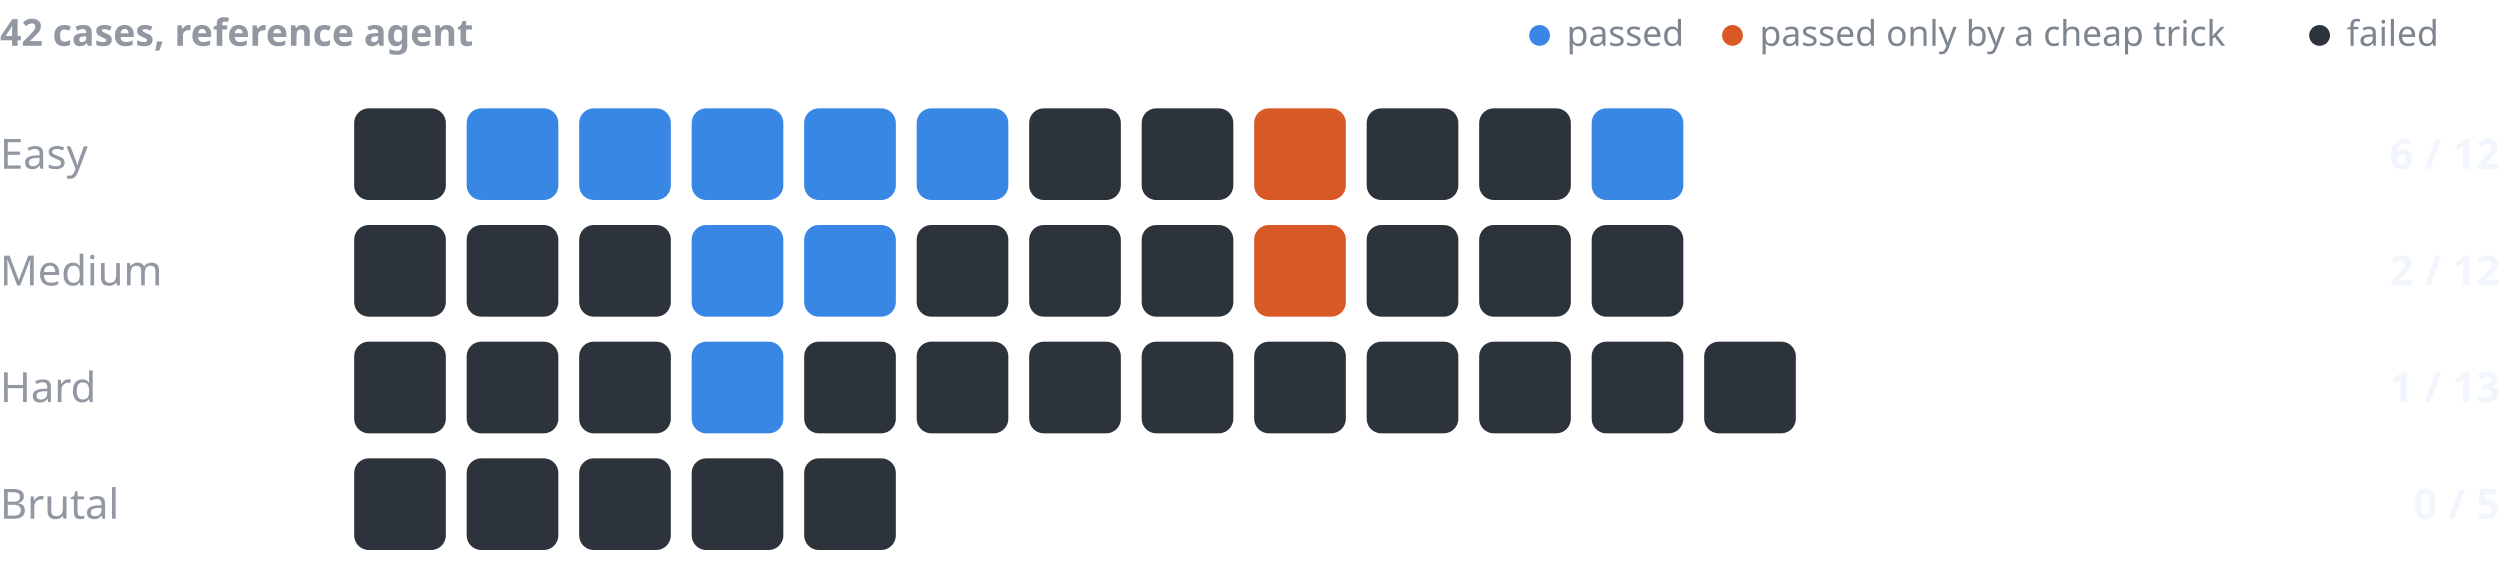
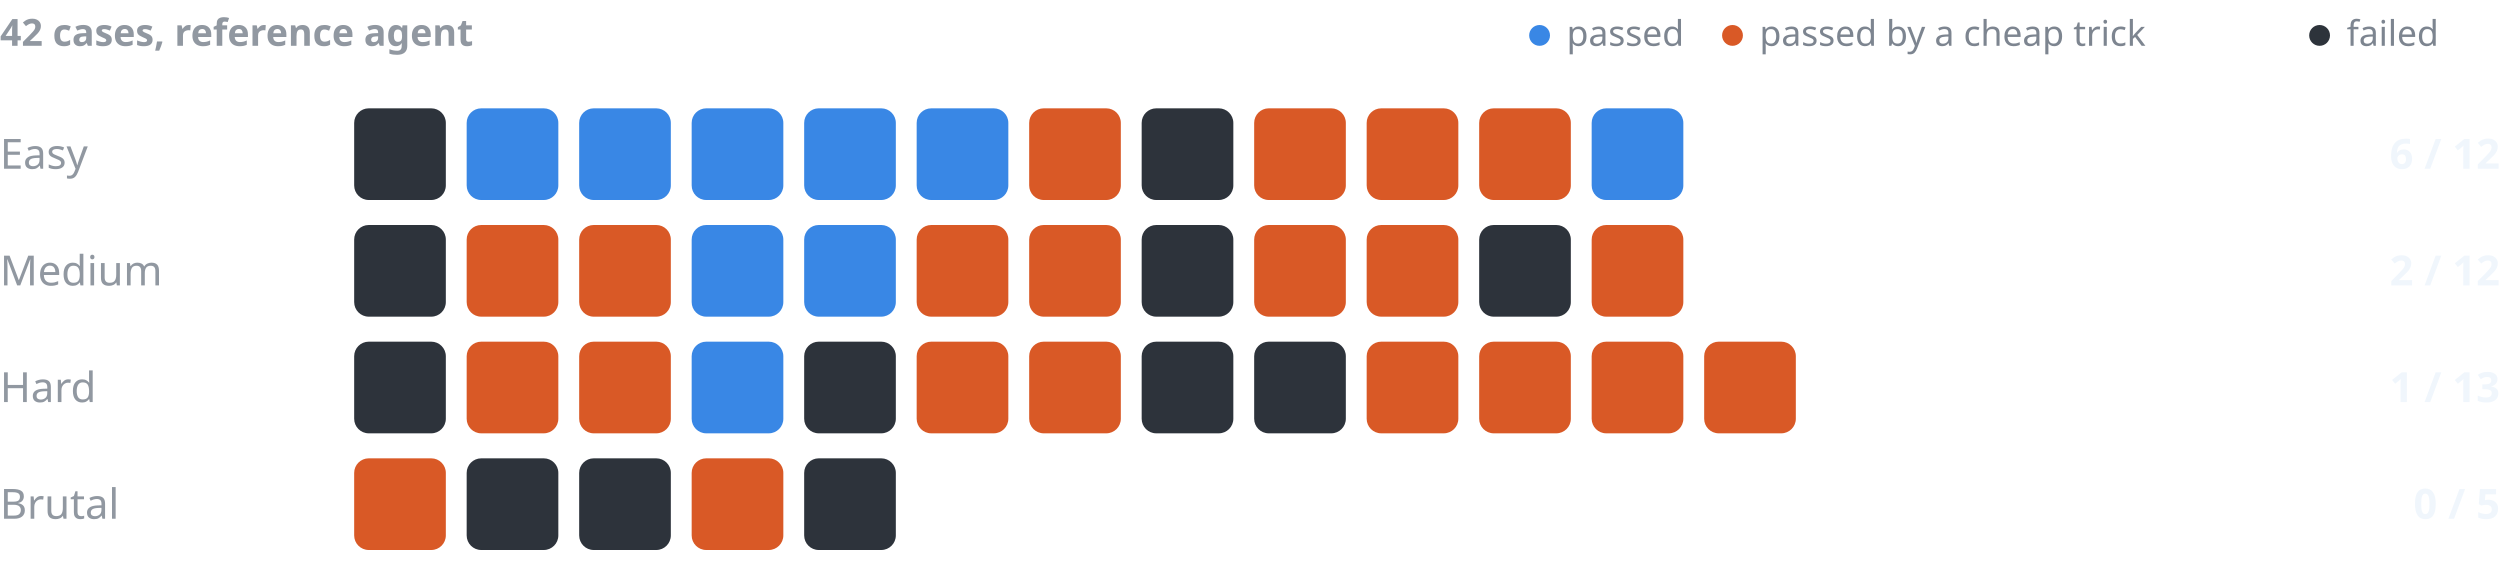
- <svg xmlns="http://www.w3.org/2000/svg" viewBox="0 0 1200 274" width="1200" height="274" role="img" aria-label="The reference agent passes 6 of 12 easy, 2 of 12 medium, 1 of 13 hard, 0 of 5 brutal cases. Cheap tricks turn 2 failed cases into passes.">
+ <svg xmlns="http://www.w3.org/2000/svg" viewBox="0 0 1200 274" width="1200" height="274" role="img" aria-label="The reference agent passes 6 of 12 easy, 2 of 12 medium, 1 of 13 hard, 0 of 5 brutal cases. Across thirteen scripted cheap agents, 21 of the 33 failed cases are passed by at least one.">
  <text x="0" y="22" font-family="-apple-system, BlinkMacSystemFont, 'Segoe UI', 'Noto Sans', Helvetica, Arial, sans-serif" font-size="18" font-weight="600" fill="#9198a1" text-anchor="start" style="font-variant-numeric: tabular-nums">42 cases, reference agent</text>
  <circle cx="1113.4" cy="17" r="5" fill="#2d333b" />
  <text x="1126.4" y="22" font-family="-apple-system, BlinkMacSystemFont, 'Segoe UI', 'Noto Sans', Helvetica, Arial, sans-serif" font-size="17" font-weight="400" fill="#7d8590" text-anchor="start" style="font-variant-numeric: tabular-nums">failed</text>
  <circle cx="831.6" cy="17" r="5" fill="#d95926" />
-   <text x="844.6" y="22" font-family="-apple-system, BlinkMacSystemFont, 'Segoe UI', 'Noto Sans', Helvetica, Arial, sans-serif" font-size="17" font-weight="400" fill="#7d8590" text-anchor="start" style="font-variant-numeric: tabular-nums">passed only by a cheap trick</text>
+   <text x="844.6" y="22" font-family="-apple-system, BlinkMacSystemFont, 'Segoe UI', 'Noto Sans', Helvetica, Arial, sans-serif" font-size="17" font-weight="400" fill="#7d8590" text-anchor="start" style="font-variant-numeric: tabular-nums">passed by a cheap trick</text>
  <circle cx="739" cy="17" r="5" fill="#3987e5" />
  <text x="752" y="22" font-family="-apple-system, BlinkMacSystemFont, 'Segoe UI', 'Noto Sans', Helvetica, Arial, sans-serif" font-size="17" font-weight="400" fill="#7d8590" text-anchor="start" style="font-variant-numeric: tabular-nums">passed</text>
  <text x="0" y="81" font-family="-apple-system, BlinkMacSystemFont, 'Segoe UI', 'Noto Sans', Helvetica, Arial, sans-serif" font-size="20" font-weight="400" fill="#9198a1" text-anchor="start" style="font-variant-numeric: tabular-nums">Easy</text>
  <rect x="170" y="52" width="44" height="44" rx="7" fill="#2d333b" />
  <rect x="224" y="52" width="44" height="44" rx="7" fill="#3987e5" />
  <rect x="278" y="52" width="44" height="44" rx="7" fill="#3987e5" />
  <rect x="332" y="52" width="44" height="44" rx="7" fill="#3987e5" />
  <rect x="386" y="52" width="44" height="44" rx="7" fill="#3987e5" />
  <rect x="440" y="52" width="44" height="44" rx="7" fill="#3987e5" />
-   <rect x="494" y="52" width="44" height="44" rx="7" fill="#2d333b" />
+   <rect x="494" y="52" width="44" height="44" rx="7" fill="#d95926" />
  <rect x="548" y="52" width="44" height="44" rx="7" fill="#2d333b" />
  <rect x="602" y="52" width="44" height="44" rx="7" fill="#d95926" />
-   <rect x="656" y="52" width="44" height="44" rx="7" fill="#2d333b" />
-   <rect x="710" y="52" width="44" height="44" rx="7" fill="#2d333b" />
+   <rect x="656" y="52" width="44" height="44" rx="7" fill="#d95926" />
+   <rect x="710" y="52" width="44" height="44" rx="7" fill="#d95926" />
  <rect x="764" y="52" width="44" height="44" rx="7" fill="#3987e5" />
  <text x="1200" y="81" font-family="-apple-system, BlinkMacSystemFont, 'Segoe UI', 'Noto Sans', Helvetica, Arial, sans-serif" font-size="20" font-weight="600" fill="#f0f6fc" text-anchor="end" style="font-variant-numeric: tabular-nums">6 / 12</text>
  <text x="0" y="137" font-family="-apple-system, BlinkMacSystemFont, 'Segoe UI', 'Noto Sans', Helvetica, Arial, sans-serif" font-size="20" font-weight="400" fill="#9198a1" text-anchor="start" style="font-variant-numeric: tabular-nums">Medium</text>
  <rect x="170" y="108" width="44" height="44" rx="7" fill="#2d333b" />
-   <rect x="224" y="108" width="44" height="44" rx="7" fill="#2d333b" />
-   <rect x="278" y="108" width="44" height="44" rx="7" fill="#2d333b" />
+   <rect x="224" y="108" width="44" height="44" rx="7" fill="#d95926" />
+   <rect x="278" y="108" width="44" height="44" rx="7" fill="#d95926" />
  <rect x="332" y="108" width="44" height="44" rx="7" fill="#3987e5" />
  <rect x="386" y="108" width="44" height="44" rx="7" fill="#3987e5" />
-   <rect x="440" y="108" width="44" height="44" rx="7" fill="#2d333b" />
-   <rect x="494" y="108" width="44" height="44" rx="7" fill="#2d333b" />
+   <rect x="440" y="108" width="44" height="44" rx="7" fill="#d95926" />
+   <rect x="494" y="108" width="44" height="44" rx="7" fill="#d95926" />
  <rect x="548" y="108" width="44" height="44" rx="7" fill="#2d333b" />
  <rect x="602" y="108" width="44" height="44" rx="7" fill="#d95926" />
-   <rect x="656" y="108" width="44" height="44" rx="7" fill="#2d333b" />
+   <rect x="656" y="108" width="44" height="44" rx="7" fill="#d95926" />
  <rect x="710" y="108" width="44" height="44" rx="7" fill="#2d333b" />
-   <rect x="764" y="108" width="44" height="44" rx="7" fill="#2d333b" />
+   <rect x="764" y="108" width="44" height="44" rx="7" fill="#d95926" />
  <text x="1200" y="137" font-family="-apple-system, BlinkMacSystemFont, 'Segoe UI', 'Noto Sans', Helvetica, Arial, sans-serif" font-size="20" font-weight="600" fill="#f0f6fc" text-anchor="end" style="font-variant-numeric: tabular-nums">2 / 12</text>
  <text x="0" y="193" font-family="-apple-system, BlinkMacSystemFont, 'Segoe UI', 'Noto Sans', Helvetica, Arial, sans-serif" font-size="20" font-weight="400" fill="#9198a1" text-anchor="start" style="font-variant-numeric: tabular-nums">Hard</text>
  <rect x="170" y="164" width="44" height="44" rx="7" fill="#2d333b" />
-   <rect x="224" y="164" width="44" height="44" rx="7" fill="#2d333b" />
-   <rect x="278" y="164" width="44" height="44" rx="7" fill="#2d333b" />
+   <rect x="224" y="164" width="44" height="44" rx="7" fill="#d95926" />
+   <rect x="278" y="164" width="44" height="44" rx="7" fill="#d95926" />
  <rect x="332" y="164" width="44" height="44" rx="7" fill="#3987e5" />
  <rect x="386" y="164" width="44" height="44" rx="7" fill="#2d333b" />
-   <rect x="440" y="164" width="44" height="44" rx="7" fill="#2d333b" />
-   <rect x="494" y="164" width="44" height="44" rx="7" fill="#2d333b" />
+   <rect x="440" y="164" width="44" height="44" rx="7" fill="#d95926" />
+   <rect x="494" y="164" width="44" height="44" rx="7" fill="#d95926" />
  <rect x="548" y="164" width="44" height="44" rx="7" fill="#2d333b" />
  <rect x="602" y="164" width="44" height="44" rx="7" fill="#2d333b" />
-   <rect x="656" y="164" width="44" height="44" rx="7" fill="#2d333b" />
-   <rect x="710" y="164" width="44" height="44" rx="7" fill="#2d333b" />
-   <rect x="764" y="164" width="44" height="44" rx="7" fill="#2d333b" />
-   <rect x="818" y="164" width="44" height="44" rx="7" fill="#2d333b" />
+   <rect x="656" y="164" width="44" height="44" rx="7" fill="#d95926" />
+   <rect x="710" y="164" width="44" height="44" rx="7" fill="#d95926" />
+   <rect x="764" y="164" width="44" height="44" rx="7" fill="#d95926" />
+   <rect x="818" y="164" width="44" height="44" rx="7" fill="#d95926" />
  <text x="1200" y="193" font-family="-apple-system, BlinkMacSystemFont, 'Segoe UI', 'Noto Sans', Helvetica, Arial, sans-serif" font-size="20" font-weight="600" fill="#f0f6fc" text-anchor="end" style="font-variant-numeric: tabular-nums">1 / 13</text>
  <text x="0" y="249" font-family="-apple-system, BlinkMacSystemFont, 'Segoe UI', 'Noto Sans', Helvetica, Arial, sans-serif" font-size="20" font-weight="400" fill="#9198a1" text-anchor="start" style="font-variant-numeric: tabular-nums">Brutal</text>
-   <rect x="170" y="220" width="44" height="44" rx="7" fill="#2d333b" />
+   <rect x="170" y="220" width="44" height="44" rx="7" fill="#d95926" />
  <rect x="224" y="220" width="44" height="44" rx="7" fill="#2d333b" />
  <rect x="278" y="220" width="44" height="44" rx="7" fill="#2d333b" />
-   <rect x="332" y="220" width="44" height="44" rx="7" fill="#2d333b" />
+   <rect x="332" y="220" width="44" height="44" rx="7" fill="#d95926" />
  <rect x="386" y="220" width="44" height="44" rx="7" fill="#2d333b" />
  <text x="1200" y="249" font-family="-apple-system, BlinkMacSystemFont, 'Segoe UI', 'Noto Sans', Helvetica, Arial, sans-serif" font-size="20" font-weight="600" fill="#f0f6fc" text-anchor="end" style="font-variant-numeric: tabular-nums">0 / 5</text>
</svg>
